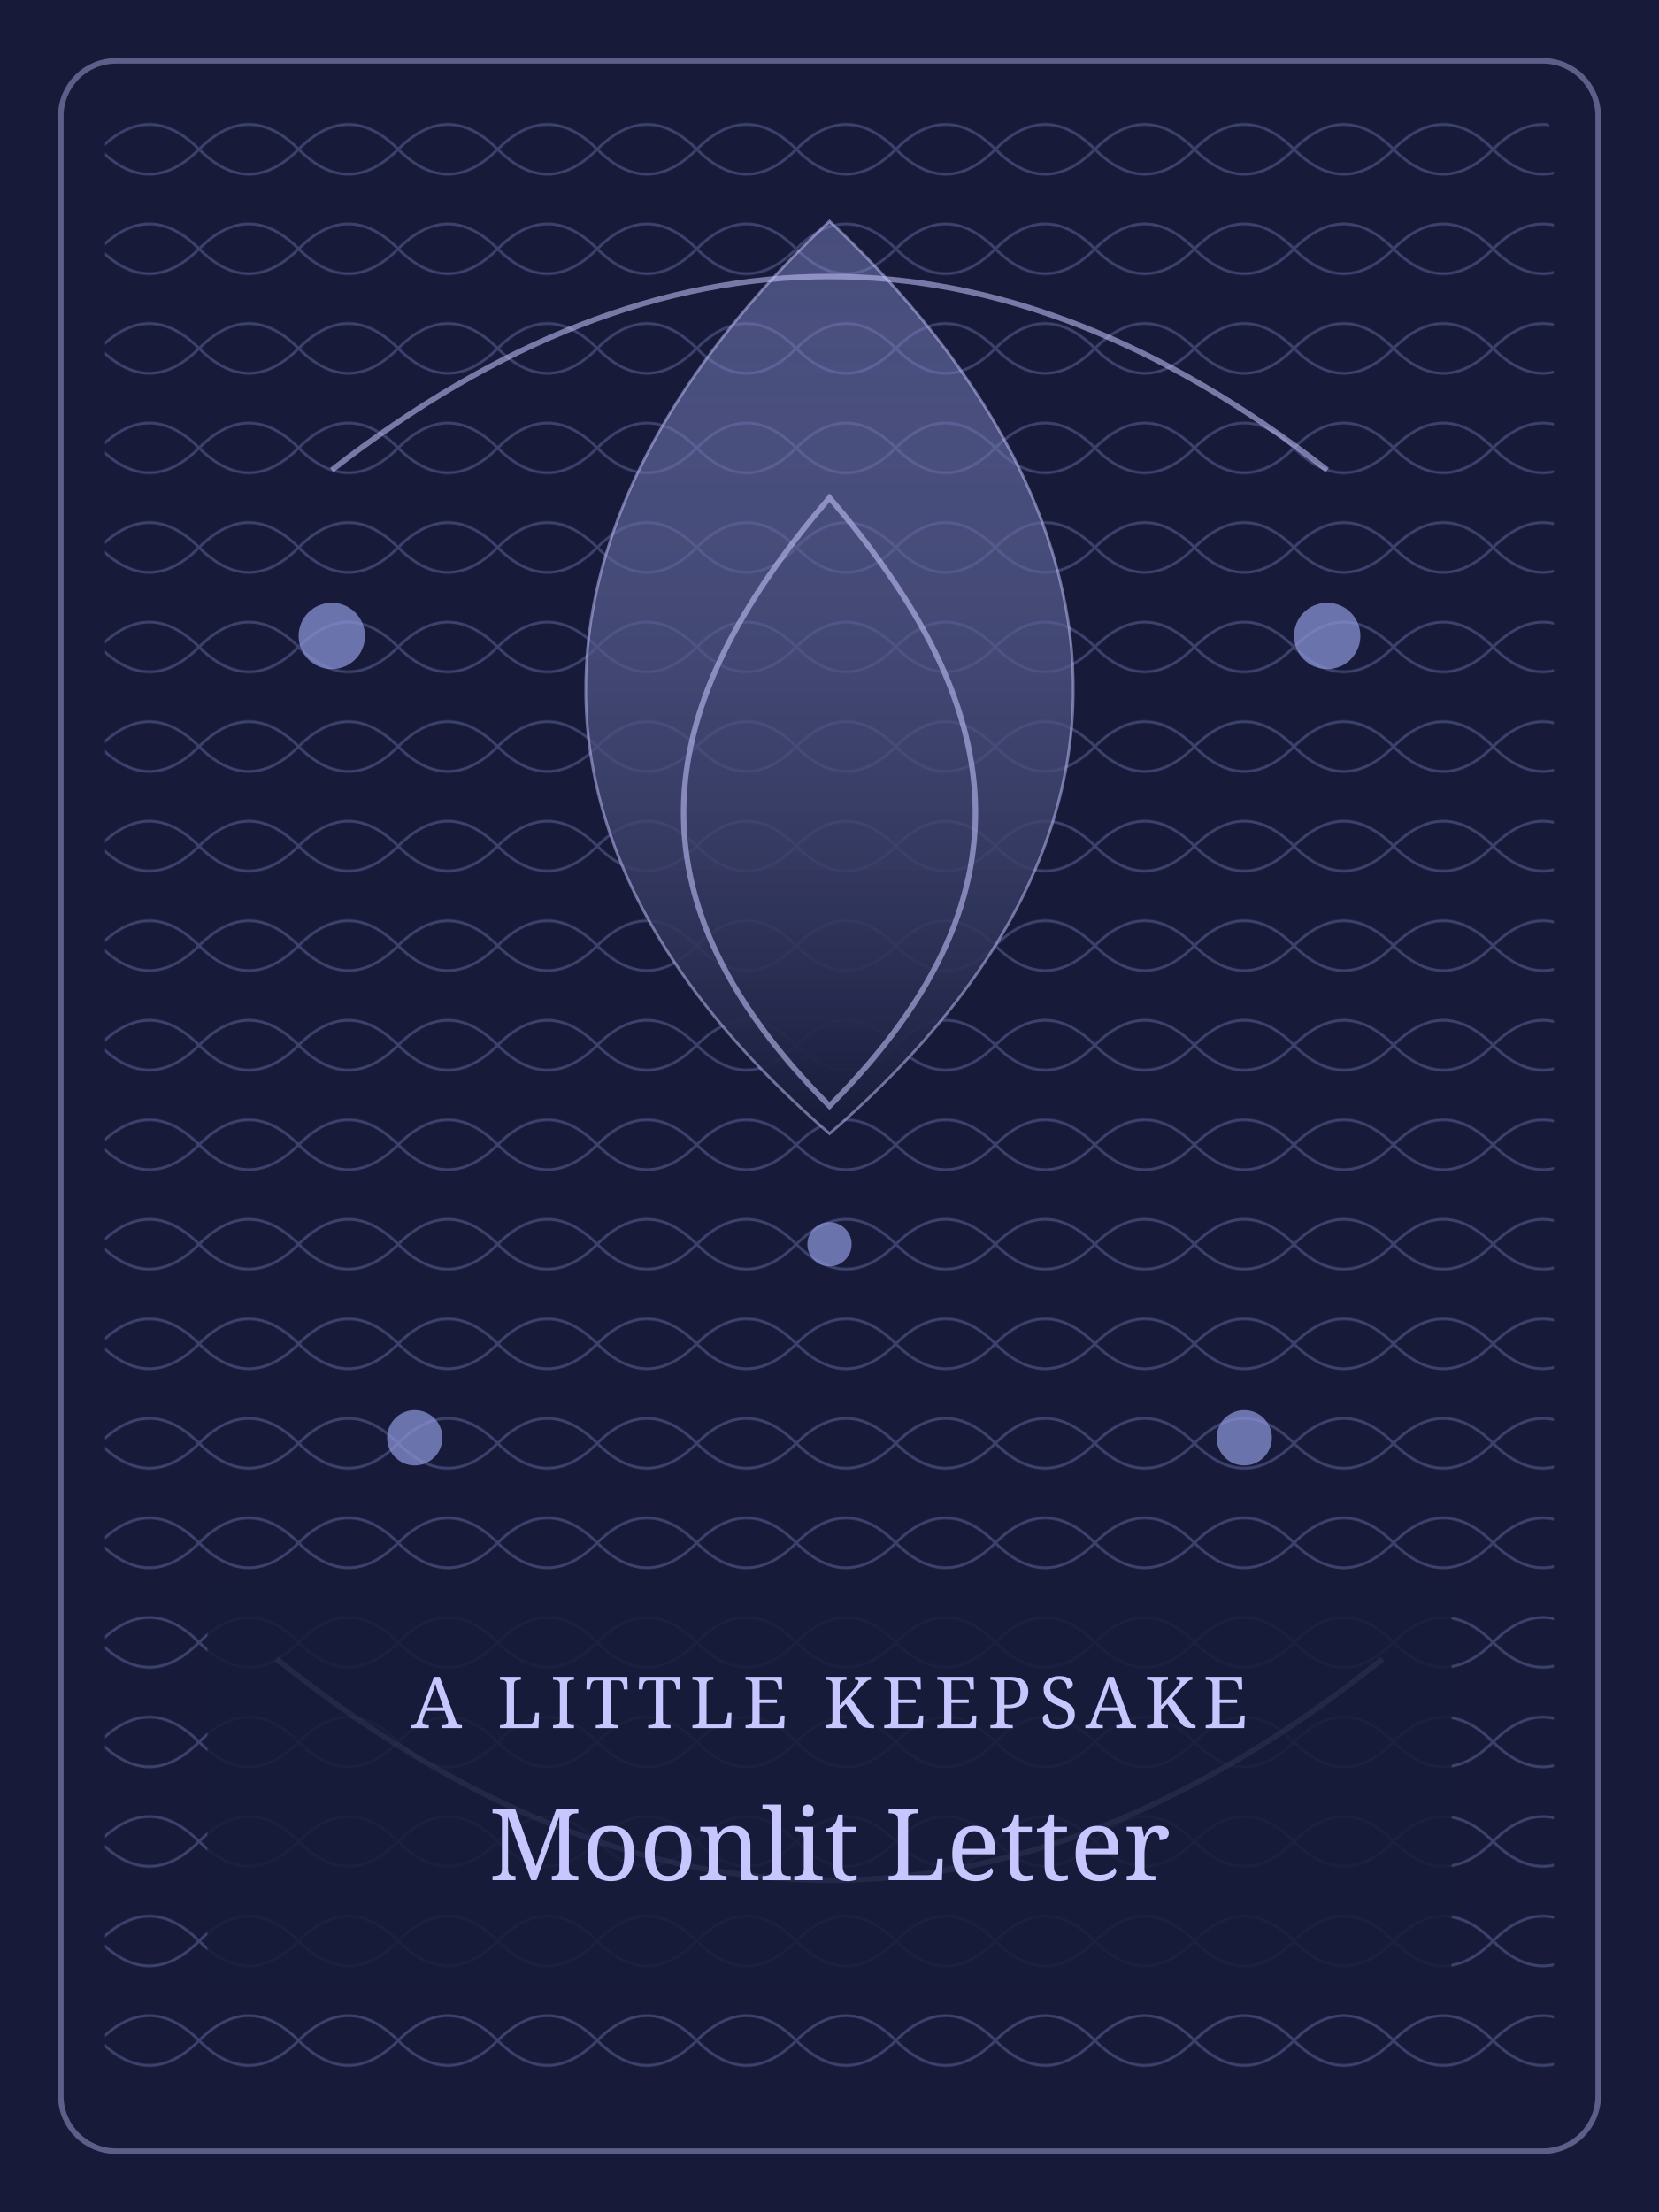
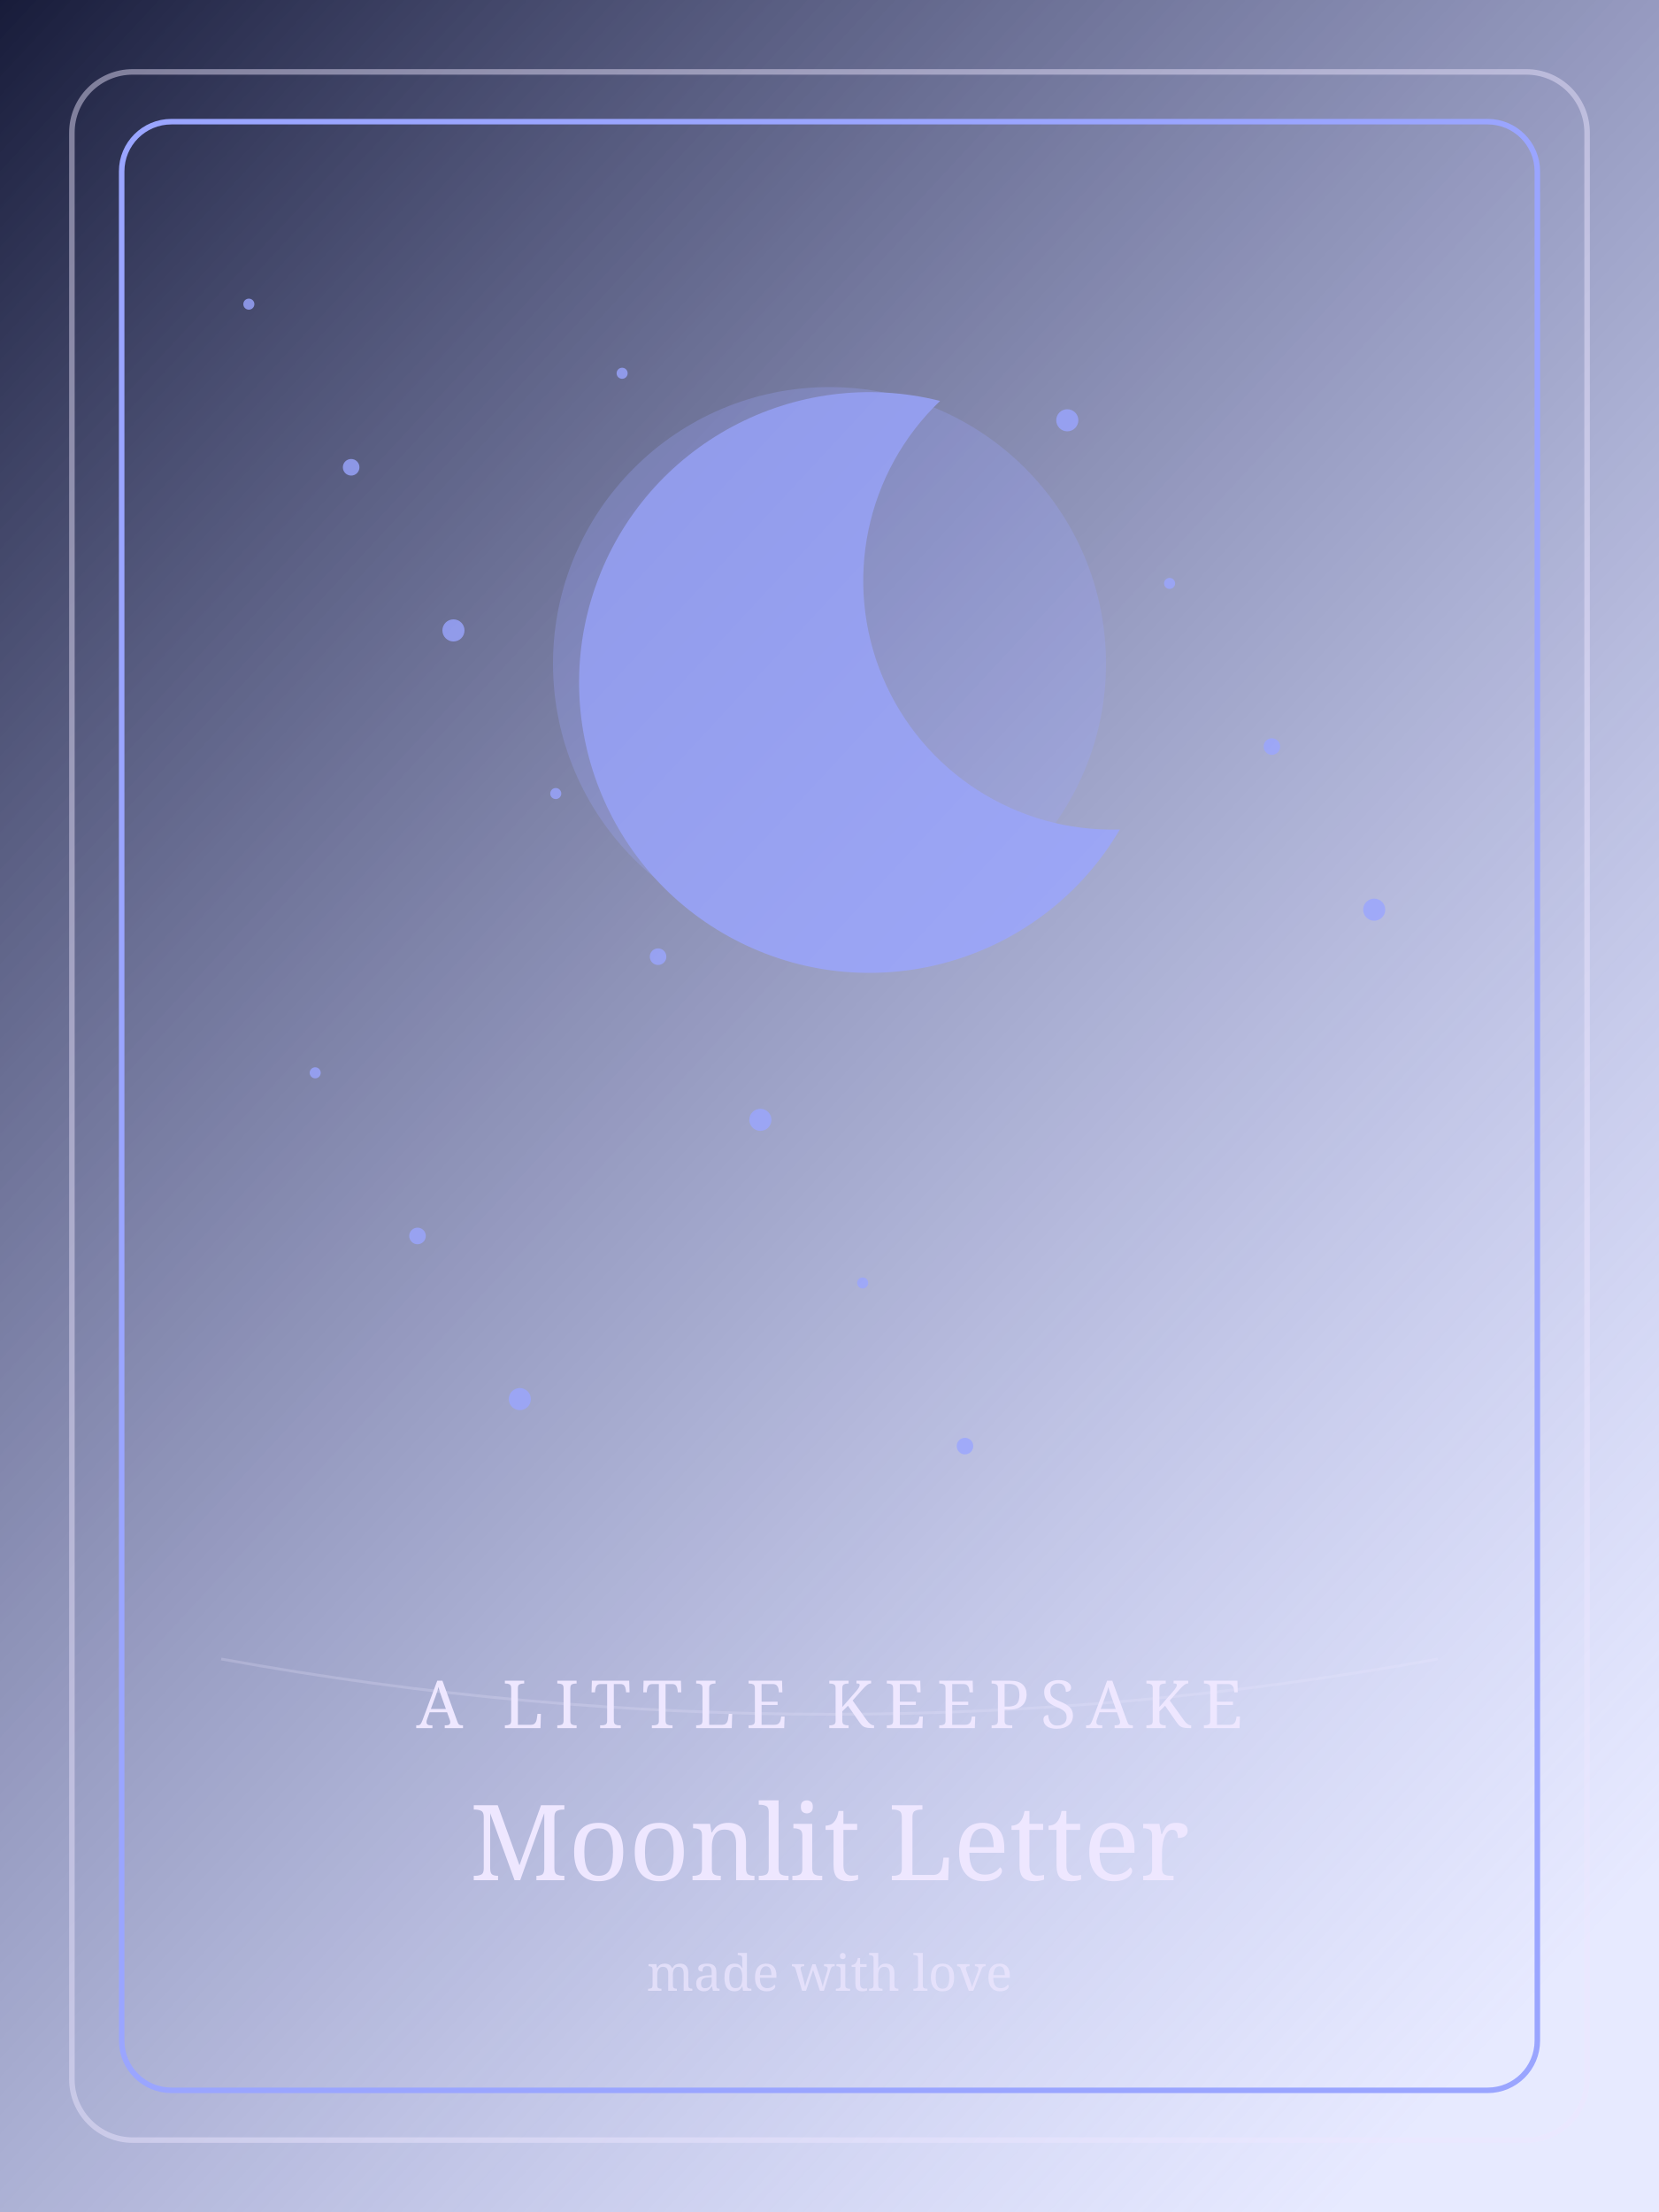
<svg xmlns="http://www.w3.org/2000/svg" viewBox="0 0 600 800">
  <defs>
-     <pattern id="p" width="36" height="36" patternUnits="userSpaceOnUse">
-       <path d="M0 18 Q18 0 36 18 Q18 36 0 18Z" fill="none" stroke="#8c94d8" stroke-opacity=".32" />
-     </pattern>
-     <linearGradient id="g" x2="0" y2="1">
-       <stop stop-color="#8c94d8" stop-opacity=".42" />
-       <stop offset="1" stop-color="#171b39" />
+     <linearGradient id="bg" x1="0" y1="0" x2="0.8" y2="1">
+       <stop stop-color="#171b39" />
+       <stop offset="1" stop-color="#9aa5ff" stop-opacity=".24" />
    </linearGradient>
  </defs>
-   <rect width="600" height="800" fill="#171b39" />
-   <rect x="22" y="22" width="556" height="756" rx="20" fill="none" stroke="#c8c6ff" stroke-opacity=".4" stroke-width="2" />
-   <rect x="38" y="38" width="524" height="724" rx="14" fill="url(#p)" />
-   <path d="M300 80 C220 155 150 280 300 410 C450 280 380 155 300 80Z" fill="url(#g)" stroke="#c8c6ff" stroke-opacity=".5" />
-   <g fill="none" stroke="#c8c6ff" stroke-opacity=".55" stroke-width="2">
-     <path d="M300 180 C240 250 220 320 300 400 C380 320 360 250 300 180Z" />
-     <path d="M120 170 Q300 30 480 170 M100 600 Q300 760 500 600" />
+   <rect width="600" height="800" fill="url(#bg)" />
+   <rect x="26" y="26" width="548" height="748" rx="22" fill="none" stroke="#eee7ff" stroke-width="2" opacity=".45" />
+   <rect x="44" y="44" width="512" height="712" rx="18" fill="none" stroke="#9aa5ff" stroke-width="2" />
+   <g opacity=".8">
+     <circle cx="300" cy="240" r="100" fill="#9aa5ff" opacity=".35" />
+     <path d="M340 145 A105 105 0 1 0 405 300 A90 90 0 0 1 340 145Z" fill="#9aa5ff" />
+     <g fill="#9aa5ff">
+       <circle cx="90" cy="110" r="2" />
+       <circle cx="127" cy="169" r="3" />
+       <circle cx="164" cy="228" r="4" />
+       <circle cx="201" cy="287" r="2" />
+       <circle cx="238" cy="346" r="3" />
+       <circle cx="275" cy="405" r="4" />
+       <circle cx="312" cy="464" r="2" />
+       <circle cx="349" cy="523" r="3" />
+       <circle cx="386" cy="152" r="4" />
+       <circle cx="423" cy="211" r="2" />
+       <circle cx="460" cy="270" r="3" />
+       <circle cx="497" cy="329" r="4" />
+       <circle cx="114" cy="388" r="2" />
+       <circle cx="151" cy="447" r="3" />
+       <circle cx="188" cy="506" r="4" />
+       <circle cx="225" cy="135" r="2" />
+     </g>
  </g>
-   <g fill="#8c94d8" opacity=".72">
-     <circle cx="120" cy="230" r="12" />
-     <circle cx="480" cy="230" r="12" />
-     <circle cx="150" cy="520" r="10" />
-     <circle cx="450" cy="520" r="10" />
-     <circle cx="300" cy="450" r="8" />
-   </g>
-   <rect x="75" y="570" width="450" height="150" rx="10" fill="#171b39" fill-opacity=".86" />
-   <text x="300" y="625" text-anchor="middle" font-family="Georgia,serif" font-size="26" fill="#c8c6ff" letter-spacing="3">A LITTLE KEEPSAKE</text>
-   <text x="300" y="680" text-anchor="middle" font-family="Georgia,serif" font-size="36" fill="#c8c6ff">Moonlit Letter</text>
+   <path d="M80 600 Q300 640 520 600" fill="none" stroke="#eee7ff" opacity=".22" />
+   <text x="300" y="625" text-anchor="middle" font-family="Georgia,serif" font-size="24" fill="#eee7ff" letter-spacing="4">A LITTLE KEEPSAKE</text>
+   <text x="300" y="680" text-anchor="middle" font-family="Georgia,serif" font-size="38" fill="#eee7ff">Moonlit Letter</text>
+   <text x="300" y="720" text-anchor="middle" font-family="serif" font-size="18" fill="#eee7ff" opacity=".7">made with love</text>
</svg>
